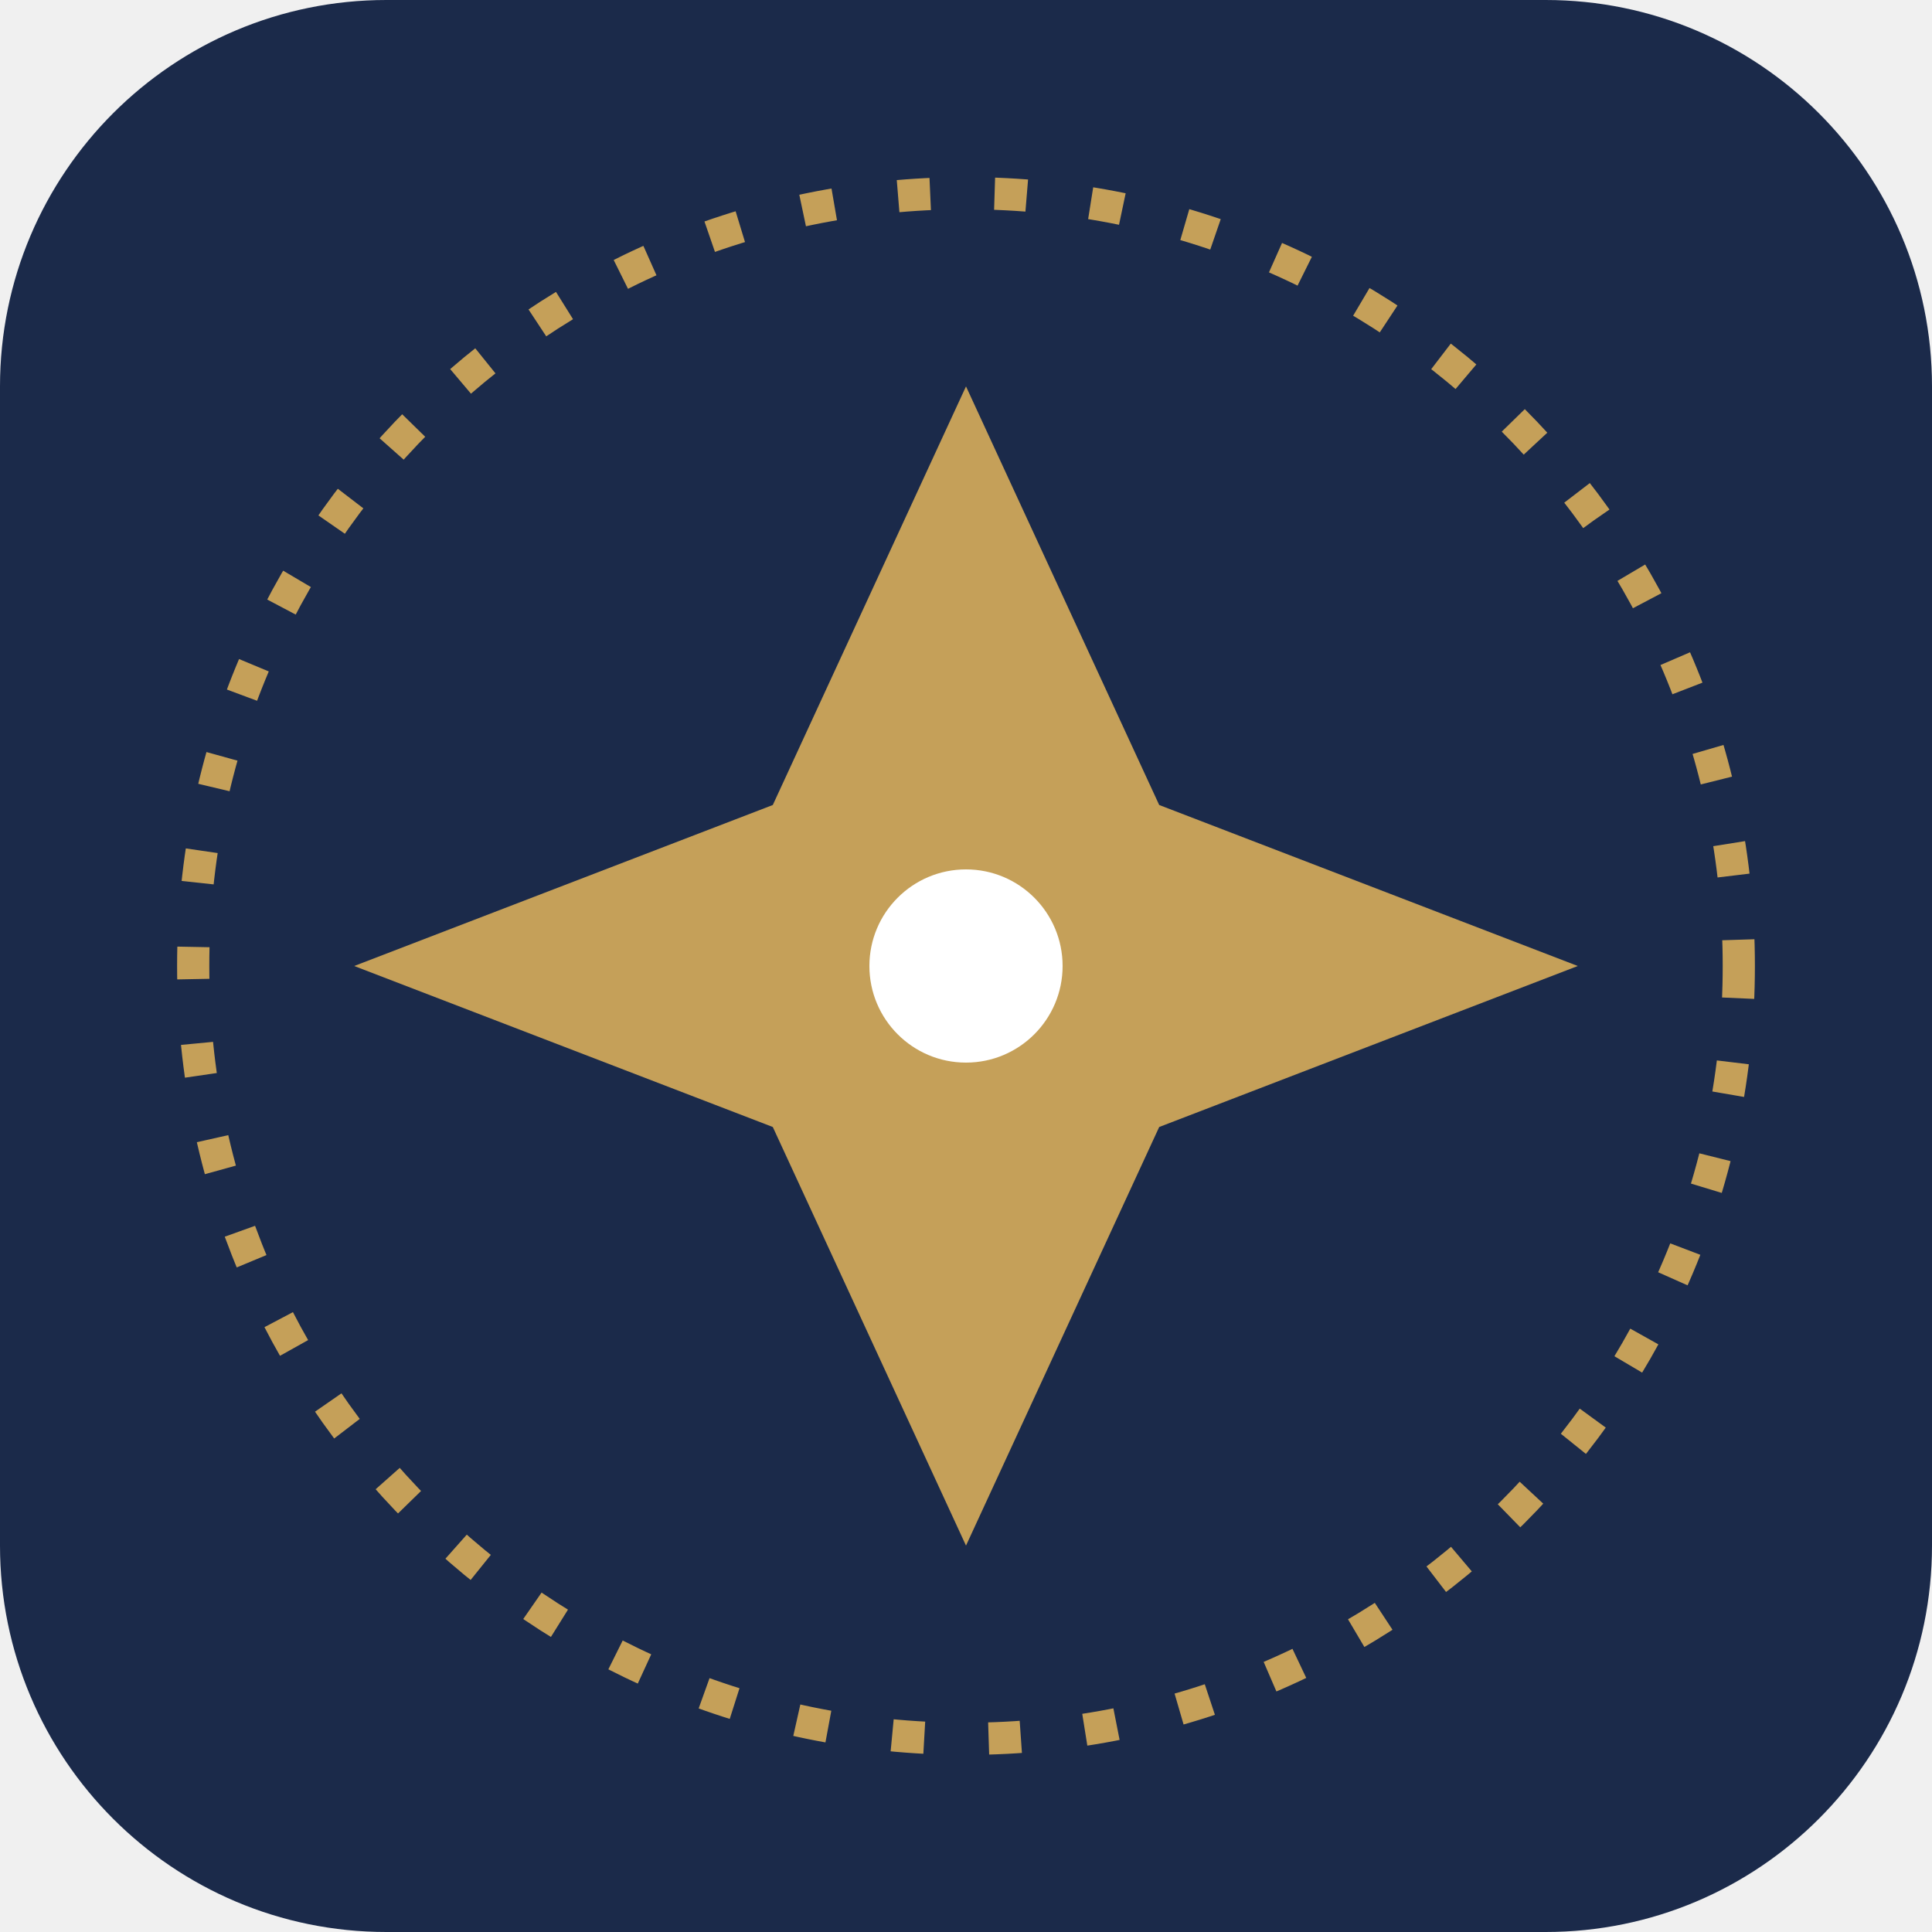
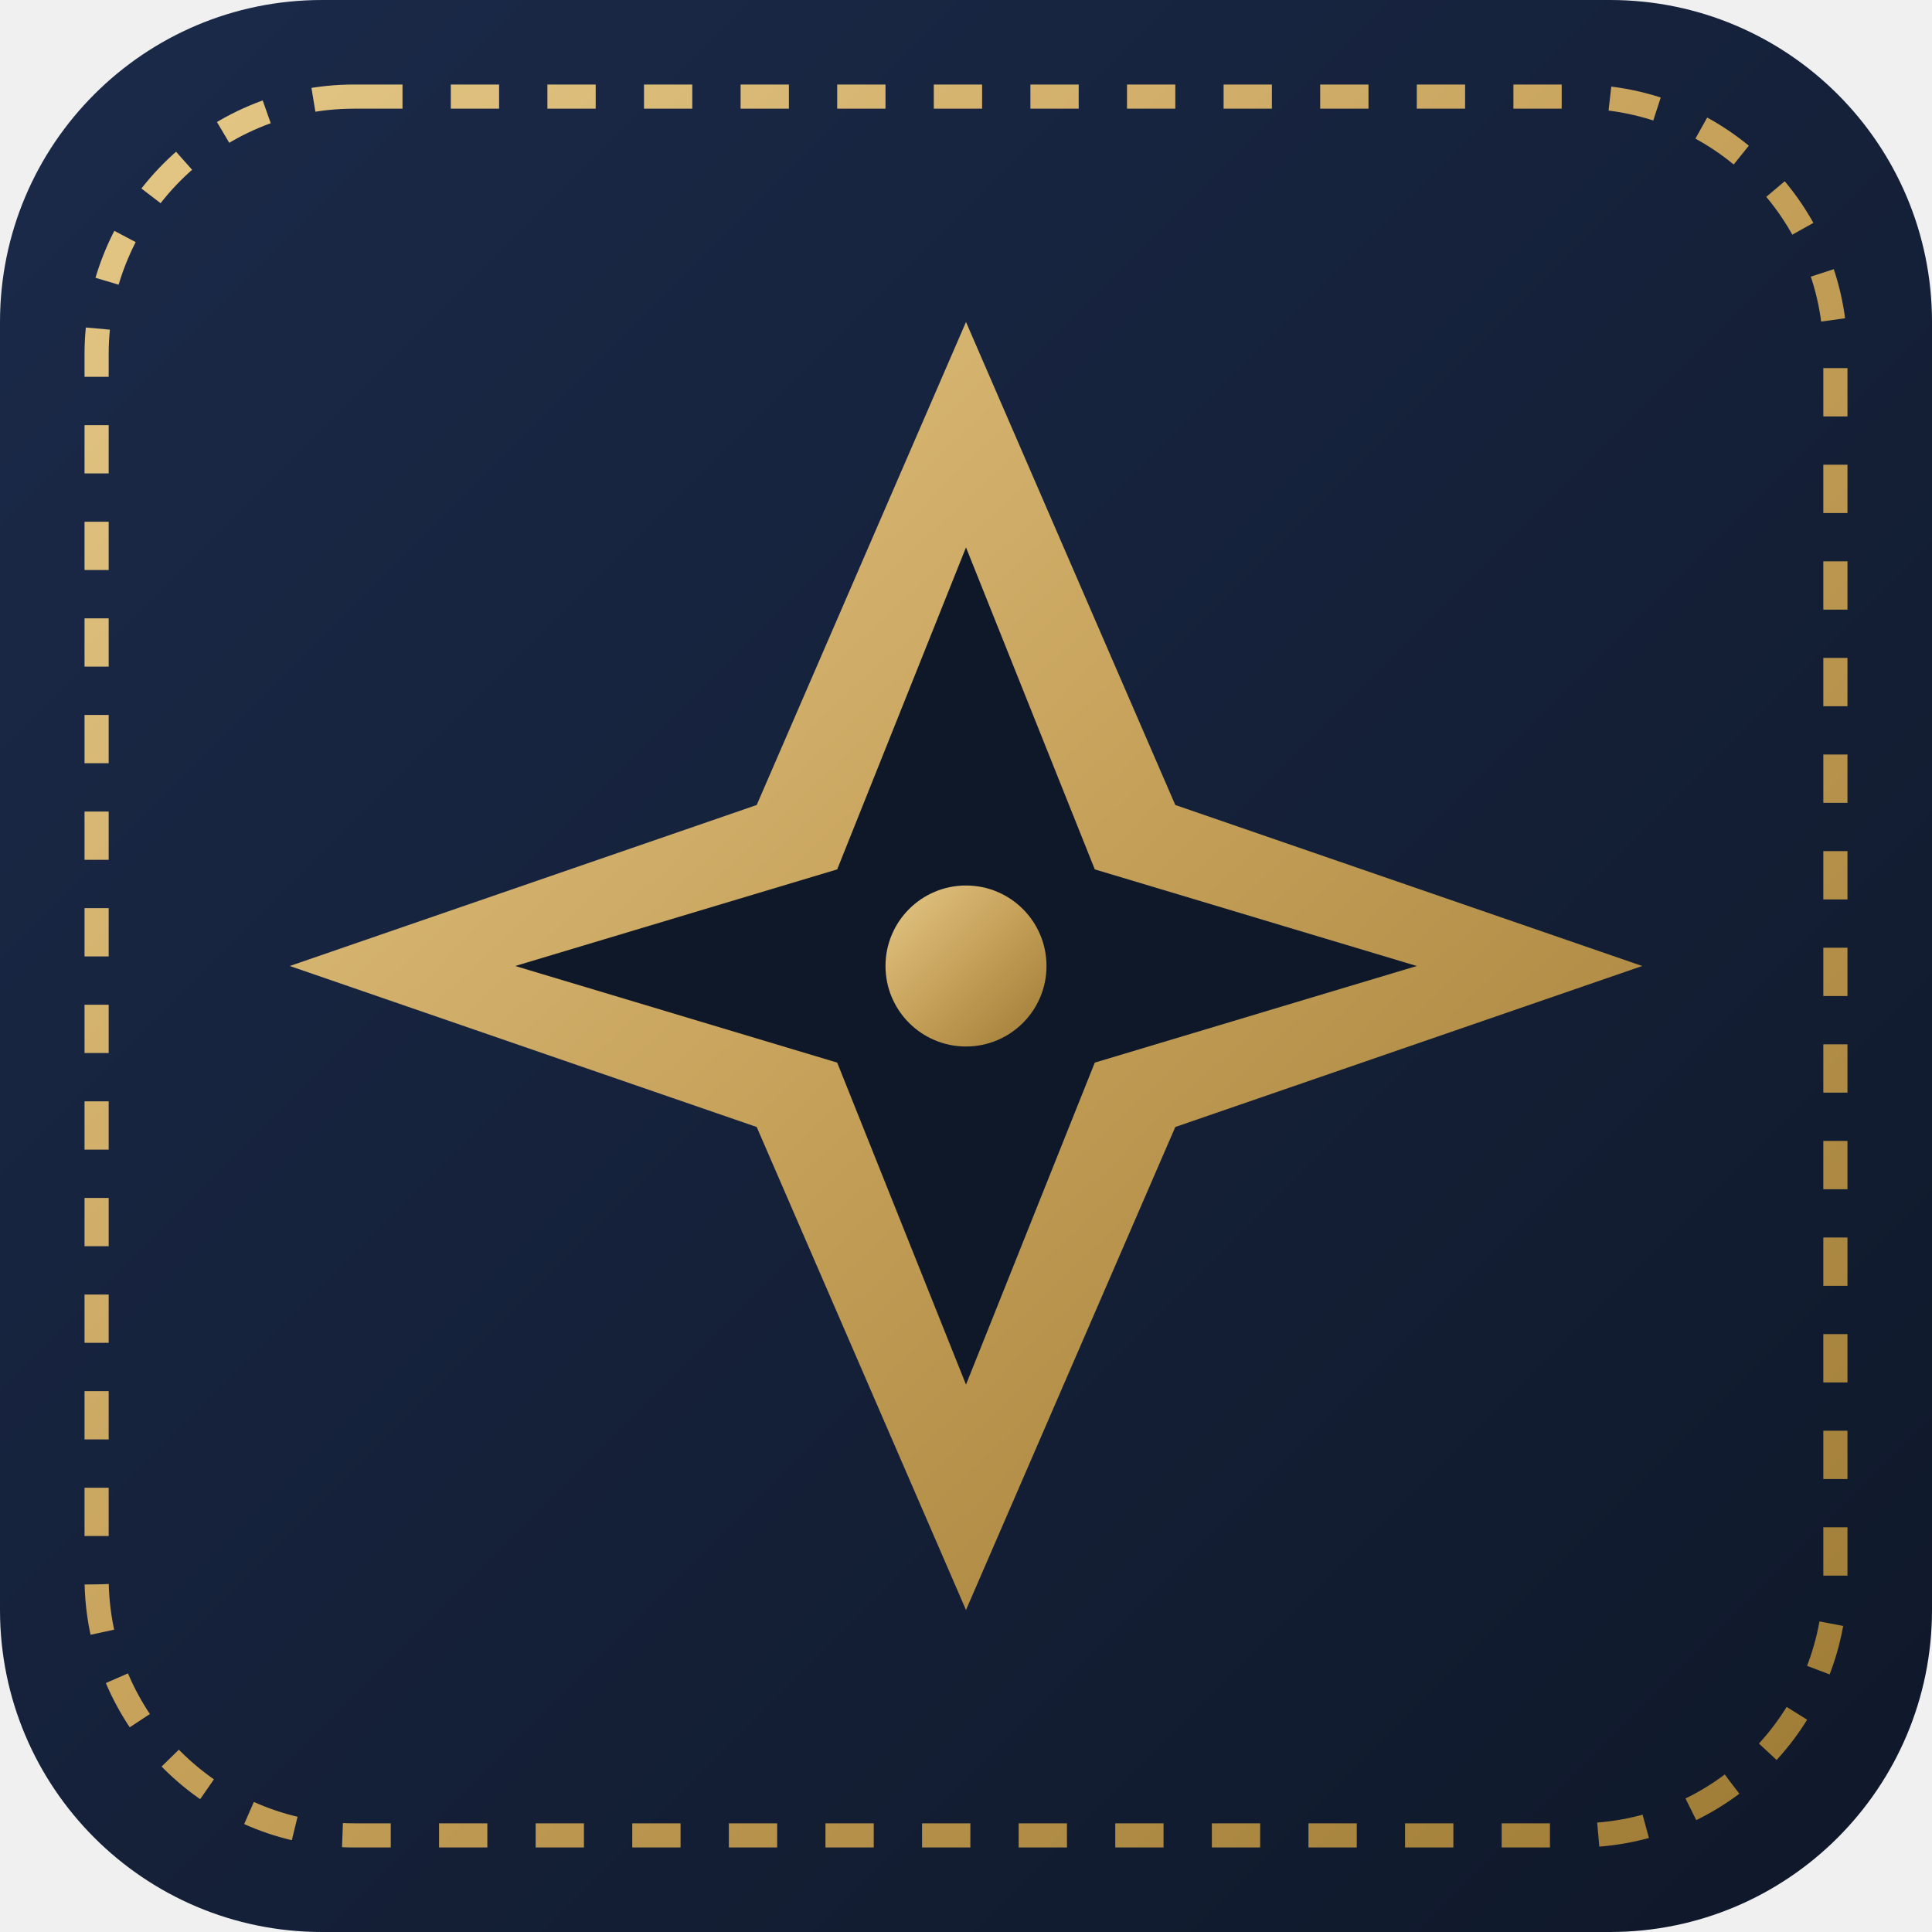
<svg xmlns="http://www.w3.org/2000/svg" viewBox="0 0 120 120" width="100%" height="100%">
-   <rect width="120" height="120" rx="24" fill="#1B2A4A" />
-   <circle cx="60" cy="60" r="48" fill="none" stroke="#C5A059" stroke-width="2" stroke-dasharray="2 4" />
-   <polygon points="60,24 72,50 98,60 72,70 60,96 48,70 22,60 48,50" fill="#C5A059" />
-   <circle cx="60" cy="60" r="6" fill="#FFFFFF" />
+   <defs>
+     <linearGradient id="goldG" x1="0%" y1="0%" x2="100%" y2="100%">
+       <stop offset="0%" stop-color="#E5C887" />
+       <stop offset="50%" stop-color="#C5A059" />
+       <stop offset="100%" stop-color="#9E7B35" />
+     </linearGradient>
+     <linearGradient id="bgG" x1="0%" y1="0%" x2="100%" y2="100%">
+       <stop offset="0%" stop-color="#1B2A4A" />
+       <stop offset="100%" stop-color="#0F1829" />
+     </linearGradient>
+   </defs>
+   <rect width="120" height="120" rx="20" fill="url(#bgG)" />
+   <rect x="6" y="6" width="108" height="108" rx="16" fill="none" stroke="url(#goldG)" stroke-width="1.5" stroke-dasharray="3 3" />
+   <polygon points="60,20 73,50 102,60 73,70 60,100 47,70 18,60 47,50" fill="url(#goldG)" />
+   <polygon points="60,34 68,54 88,60 68,66 60,86 52,66 32,60 52,54" fill="#0F1829" />
+   <circle cx="60" cy="60" r="5" fill="url(#goldG)" />
</svg>
